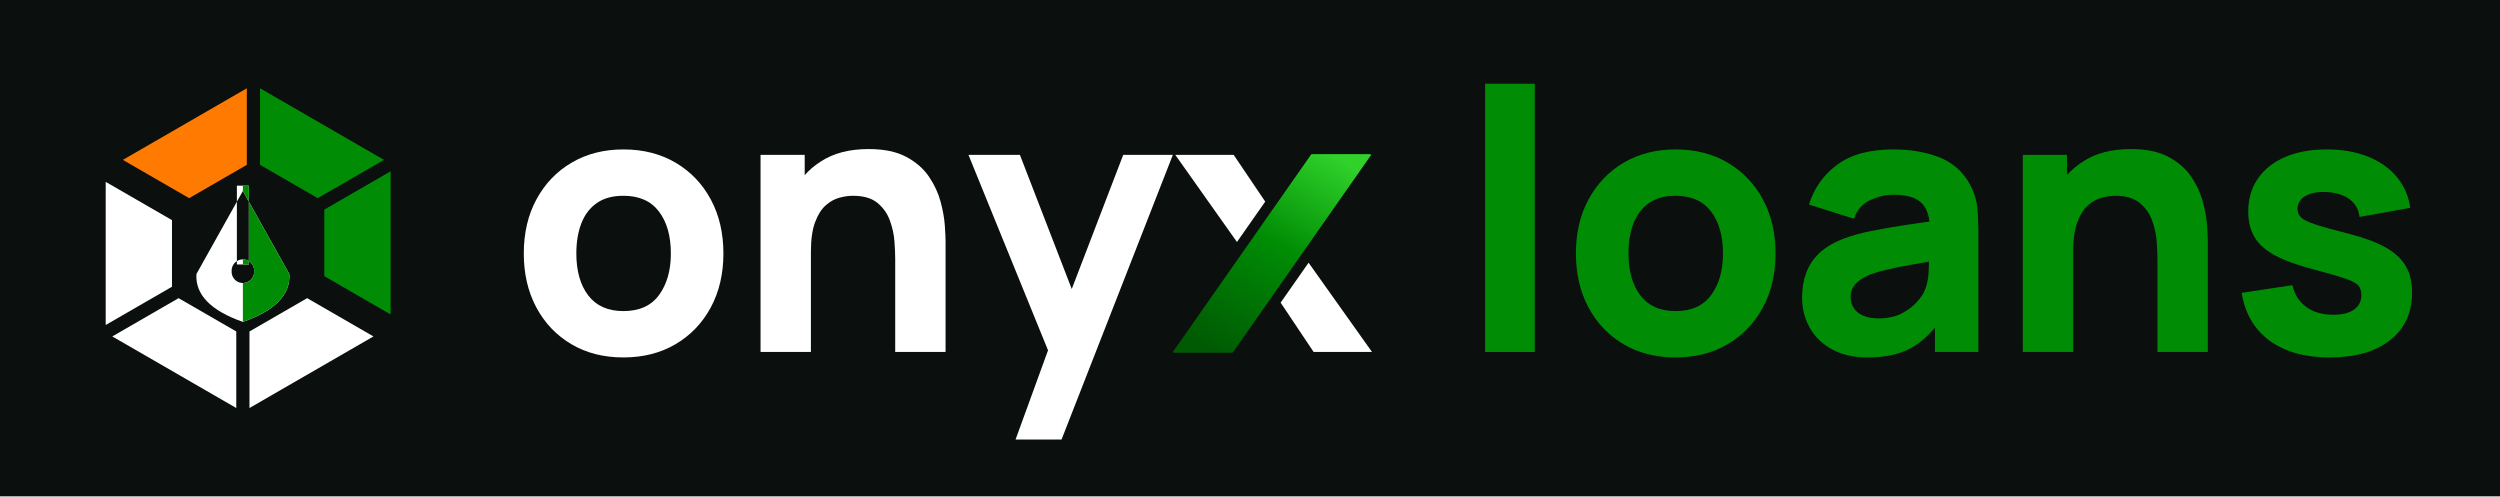
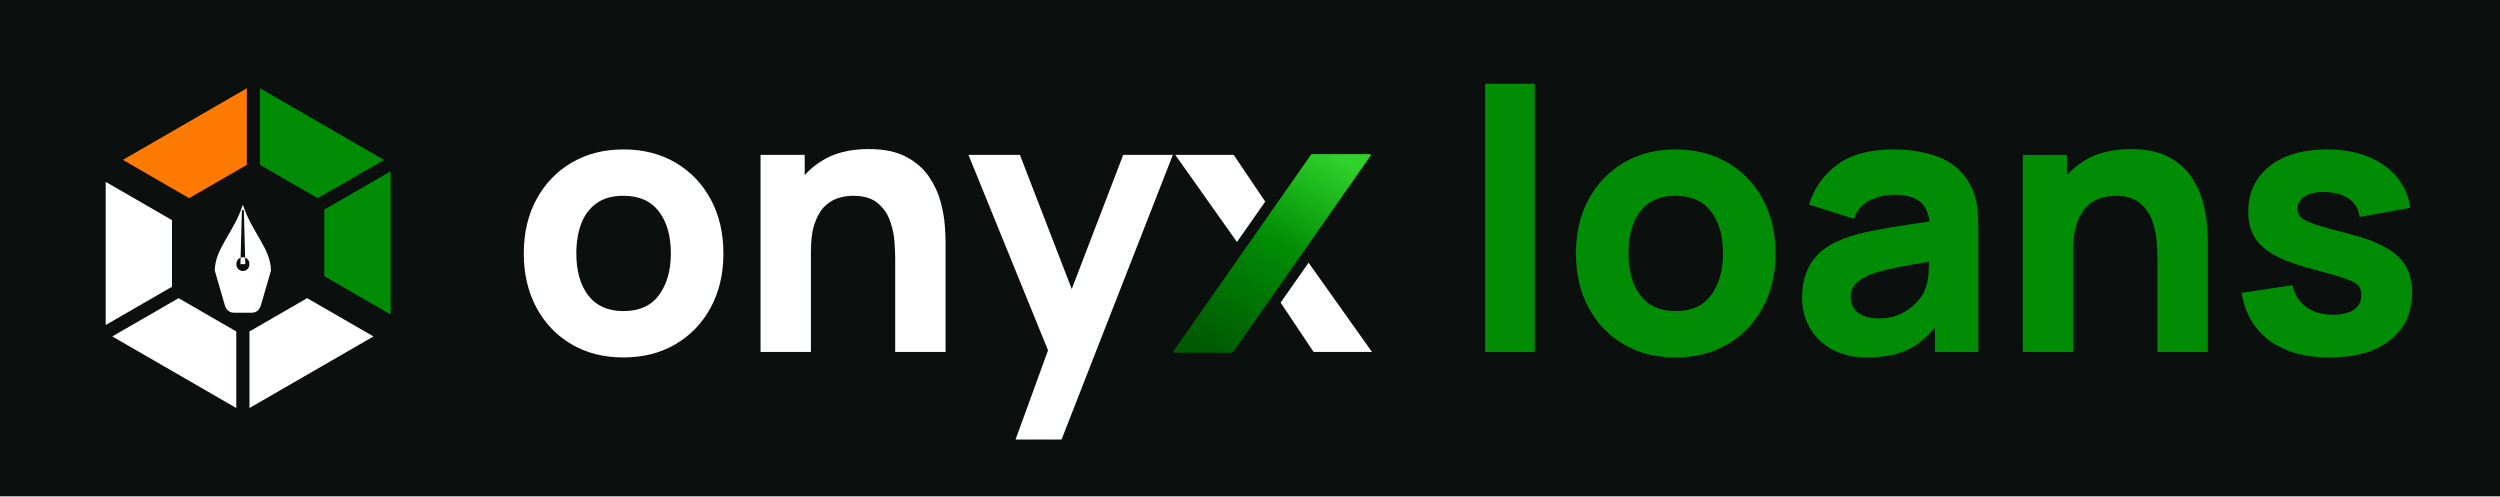
<svg xmlns="http://www.w3.org/2000/svg" viewBox="0 0 947 188" width="947" height="188">
  <rect width="947" height="188" rx="0" fill="#0B0F0D" />
  <g transform="translate(24,24)">
    <g transform="translate(0,4)">
      <polygon points="74.50,5.44 121.46,32.56 96.35,47.06 74.50,34.44" fill="#008D05" />
      <polygon points="123.96,36.89 123.96,91.11 98.85,76.61 98.85,51.39" fill="#008D05" />
      <polygon points="117.46,99.44 70.50,126.56 70.50,97.56 92.35,84.94" fill="#FFFFFF" />
      <polygon points="65.50,126.56 18.54,99.44 43.65,84.94 65.50,97.56" fill="#FFFFFF" />
      <polygon points="16.04,95.11 16.04,40.89 41.15,55.39 41.15,80.61" fill="#FFFFFF" />
      <polygon points="22.54,32.56 69.50,5.44 69.50,34.44 47.65,47.06" fill="#FF7A00" />
-       <path d="M68.00 44.34 L85.60 75.80 Q86.30 87.53 68.00 93.93 Q49.70 87.53 50.40 75.80 Z M72.27 74.73 a4.27 4.27 0 1 1 -8.53 0 a4.27 4.27 0 1 1 8.53 0 Z M65.73 42.34 L65.73 72.17 L70.27 72.17 L70.27 42.34 Z" fill="#FFFFFF" fill-rule="evenodd" />
-       <clipPath id="u34">
-         <rect x="68.00" y="39.34" width="35.19" height="58.65" />
-       </clipPath>
-       <path d="M68.00 44.34 L85.60 75.80 Q86.30 87.53 68.00 93.93 Q49.70 87.53 50.40 75.80 Z M72.27 74.73 a4.27 4.27 0 1 1 -8.53 0 a4.27 4.27 0 1 1 8.53 0 Z M65.73 42.34 L65.73 72.17 L70.27 72.17 L70.27 42.34 Z" fill="#008D05" fill-rule="evenodd" clip-path="url(#u34)" />
+       <path d="M68.00 49.54 C71.27 59.77 78.64 66.32 78.64 74.50 L74.96 87.19 Q74.14 90.46 71.27 90.46 L64.73 90.46 Q61.86 90.46 61.04 87.19 L57.36 74.50 C57.36 66.32 64.73 59.77 68.00 49.54 Z M70.46 72.05 a2.46 2.46 0 1 0 -4.91 0 a2.46 2.46 0 1 0 4.91 0 Z M67.08 72.05 L68.92 72.05 L68.37 51.59 L67.63 51.59 Z" fill="#FFFFFF" fill-rule="evenodd" />
    </g>
    <path d="M212.151 111.398Q200.885 111.398 192.383 106.352Q183.881 101.306 179.147 92.425Q174.412 83.543 174.412 72.0Q174.412 60.319 179.25 51.437Q184.089 42.556 192.59 37.579Q201.092 32.602 212.151 32.602Q223.417 32.602 231.953 37.648Q240.489 42.694 245.259 51.575Q250.028 60.457 250.028 72.0Q250.028 83.612 245.224 92.494Q240.42 101.375 231.884 106.386Q223.348 111.398 212.151 111.398ZM212.151 93.841Q221.205 93.841 225.664 87.724Q230.122 81.607 230.122 72.0Q230.122 62.047 225.594 56.103Q221.067 50.159 212.151 50.159Q205.999 50.159 202.06 52.923Q198.12 55.688 196.219 60.595Q194.318 65.503 194.318 72.0Q194.318 82.022 198.846 87.932Q203.373 93.841 212.151 93.841Z" fill="#FFFFFF" />
    <path d="M315.105 109.324V74.074Q315.105 71.516 314.829 67.542Q314.552 63.568 313.101 59.559Q311.649 55.55 308.366 52.854Q305.083 50.159 299.07 50.159Q296.65 50.159 293.886 50.919Q291.121 51.679 288.702 53.856Q286.283 56.034 284.728 60.25Q283.172 64.466 283.172 71.447V109.324H264.096V34.676H280.822V42.348Q283.38 39.445 286.836 37.233Q294.024 32.464 305.014 32.464Q313.792 32.464 319.321 35.436Q324.851 38.408 327.927 42.97Q331.002 47.532 332.316 52.474Q333.629 57.416 333.905 61.494Q334.182 65.572 334.182 67.438V109.324Z" fill="#FFFFFF" />
    <path d="M360.691 142.501 372.994 108.702 342.858 34.676H362.35L381.979 85.478L401.471 34.676H420.271L378.109 142.501Z" fill="#FFFFFF" />
-     <clipPath id="u37">
+     <clipPath id="u29">
      <path clip-rule="evenodd" d="M370.7 -15.3 H545.7 V159.3 H370.7 Z M410.17,116.79 L442.80,116.79 L505.50,27.21 L472.88,27.21 Z" />
    </clipPath>
-     <path d="M420.654 109.324 447.333 71.585 421.206 34.676H443.324L458.254 56.794L472.907 34.676H495.025L468.898 71.585L495.716 109.324H473.598L458.254 86.377L442.771 109.324Z" fill="#FFFFFF" clip-path="url(#u37)" />
-     <linearGradient id="u36" gradientUnits="userSpaceOnUse" x1="436.0" y1="109.3" x2="480.3" y2="34.7">
+     <path d="M420.654 109.324 447.333 71.585 421.206 34.676H443.324L458.254 56.794L472.907 34.676H495.025L468.898 71.585L495.716 109.324H473.598L458.254 86.377L442.771 109.324Z" fill="#FFFFFF" clip-path="url(#u29)" />
+     <linearGradient id="u28" gradientUnits="userSpaceOnUse" x1="436.0" y1="109.3" x2="480.3" y2="34.7">
      <stop offset="0.0" stop-color="#005A03" />
      <stop offset="0.55" stop-color="#008D05" />
      <stop offset="1.0" stop-color="#2FD12A" />
    </linearGradient>
-     <polygon points="420.65,109.32 442.77,109.32 495.03,34.68 472.91,34.68" fill="url(#u36)" stroke="url(#u36)" stroke-width="0.6" stroke-linejoin="round" />
+     <polygon points="420.65,109.32 442.77,109.32 495.03,34.68 472.91,34.68" fill="url(#u28)" stroke="url(#u28)" stroke-width="0.6" stroke-linejoin="round" />
    <path d="M538.57 109.324V7.72H557.37V109.324Z" fill="#008D05" />
    <path d="M610.697 111.398Q599.431 111.398 590.929 106.352Q582.428 101.306 577.693 92.425Q572.958 83.543 572.958 72.0Q572.958 60.319 577.797 51.437Q582.635 42.556 591.137 37.579Q599.638 32.602 610.697 32.602Q621.963 32.602 630.5 37.648Q639.036 42.694 643.805 51.575Q648.574 60.457 648.574 72.0Q648.574 83.612 643.77 92.494Q638.967 101.375 630.43 106.386Q621.894 111.398 610.697 111.398ZM610.697 93.841Q619.752 93.841 624.21 87.724Q628.668 81.607 628.668 72.0Q628.668 62.047 624.141 56.103Q619.613 50.159 610.697 50.159Q604.546 50.159 600.606 52.923Q596.666 55.688 594.765 60.595Q592.865 65.503 592.865 72.0Q592.865 82.022 597.392 87.932Q601.919 93.841 610.697 93.841Z" fill="#008D05" />
    <path d="M683.516 111.398Q675.498 111.398 669.934 108.322Q664.37 105.246 661.501 100.097Q658.633 94.947 658.633 88.727Q658.633 83.543 660.223 79.257Q661.812 74.972 665.372 71.689Q668.932 68.406 674.945 66.194Q679.092 64.673 684.829 63.498Q690.566 62.323 697.823 61.218Q702.109 60.595 706.878 59.904Q706.325 55.273 703.837 52.854Q700.657 49.744 693.192 49.744Q689.045 49.744 684.552 51.748Q680.06 53.753 678.263 58.867L661.26 53.476Q664.093 44.214 671.904 38.408Q679.714 32.602 693.192 32.602Q703.076 32.602 710.748 35.644Q718.421 38.685 722.36 46.15Q724.572 50.297 724.987 54.444Q725.402 58.591 725.402 63.706V109.324H708.951V100.131Q704.528 105.384 699.551 108.011Q693.192 111.398 683.516 111.398ZM687.525 96.606Q692.708 96.606 696.268 94.775Q699.828 92.943 701.936 90.593Q704.044 88.243 704.804 86.653Q706.256 83.612 706.532 79.534Q706.67 77.115 706.67 75.11Q702.039 75.94 698.722 76.493Q693.538 77.46 690.358 78.221Q687.179 78.981 684.76 79.88Q681.995 80.985 680.302 82.264Q678.608 83.543 677.813 85.063Q677.019 86.584 677.019 88.45Q677.019 91.008 678.297 92.839Q679.576 94.671 681.926 95.639Q684.276 96.606 687.525 96.606Z" fill="#008D05" />
    <path d="M793.244 109.324V74.074Q793.244 71.516 792.967 67.542Q792.691 63.568 791.239 59.559Q789.788 55.55 786.505 52.854Q783.221 50.159 777.208 50.159Q774.789 50.159 772.024 50.919Q769.259 51.679 766.84 53.856Q764.421 56.034 762.866 60.25Q761.311 64.466 761.311 71.447V109.324H742.234V34.676H758.961V42.348Q761.518 39.445 764.974 37.233Q772.162 32.464 783.152 32.464Q791.93 32.464 797.46 35.436Q802.989 38.408 806.065 42.97Q809.141 47.532 810.454 52.474Q811.767 57.416 812.044 61.494Q812.32 65.572 812.32 67.438V109.324Z" fill="#008D05" />
    <path d="M858.459 111.398Q844.359 111.398 835.685 105.004Q827.01 98.611 825.144 86.93L844.359 84.027Q845.534 89.28 849.577 92.252Q853.621 95.224 859.841 95.224Q864.956 95.224 867.721 93.254Q870.486 91.284 870.486 87.759Q870.486 85.547 869.38 84.199Q868.274 82.852 864.438 81.538Q860.602 80.225 852.515 78.082Q843.391 75.732 837.931 72.829Q832.471 69.926 830.051 65.883Q827.632 61.84 827.632 56.103Q827.632 48.914 831.296 43.627Q834.959 38.339 841.629 35.471Q848.299 32.602 857.353 32.602Q866.131 32.602 872.905 35.298Q879.678 37.994 883.86 42.97Q888.042 47.947 889.009 54.72L869.795 58.176Q869.311 54.029 866.2 51.61Q863.09 49.191 857.768 48.776Q852.584 48.431 849.439 50.159Q846.294 51.887 846.294 55.135Q846.294 57.07 847.642 58.384Q848.99 59.697 853.241 61.079Q857.491 62.462 866.2 64.673Q874.702 66.885 879.851 69.823Q885.001 72.76 887.351 76.873Q889.701 80.985 889.701 86.791Q889.701 98.265 881.406 104.831Q873.112 111.398 858.459 111.398Z" fill="#008D05" />
  </g>
</svg>
